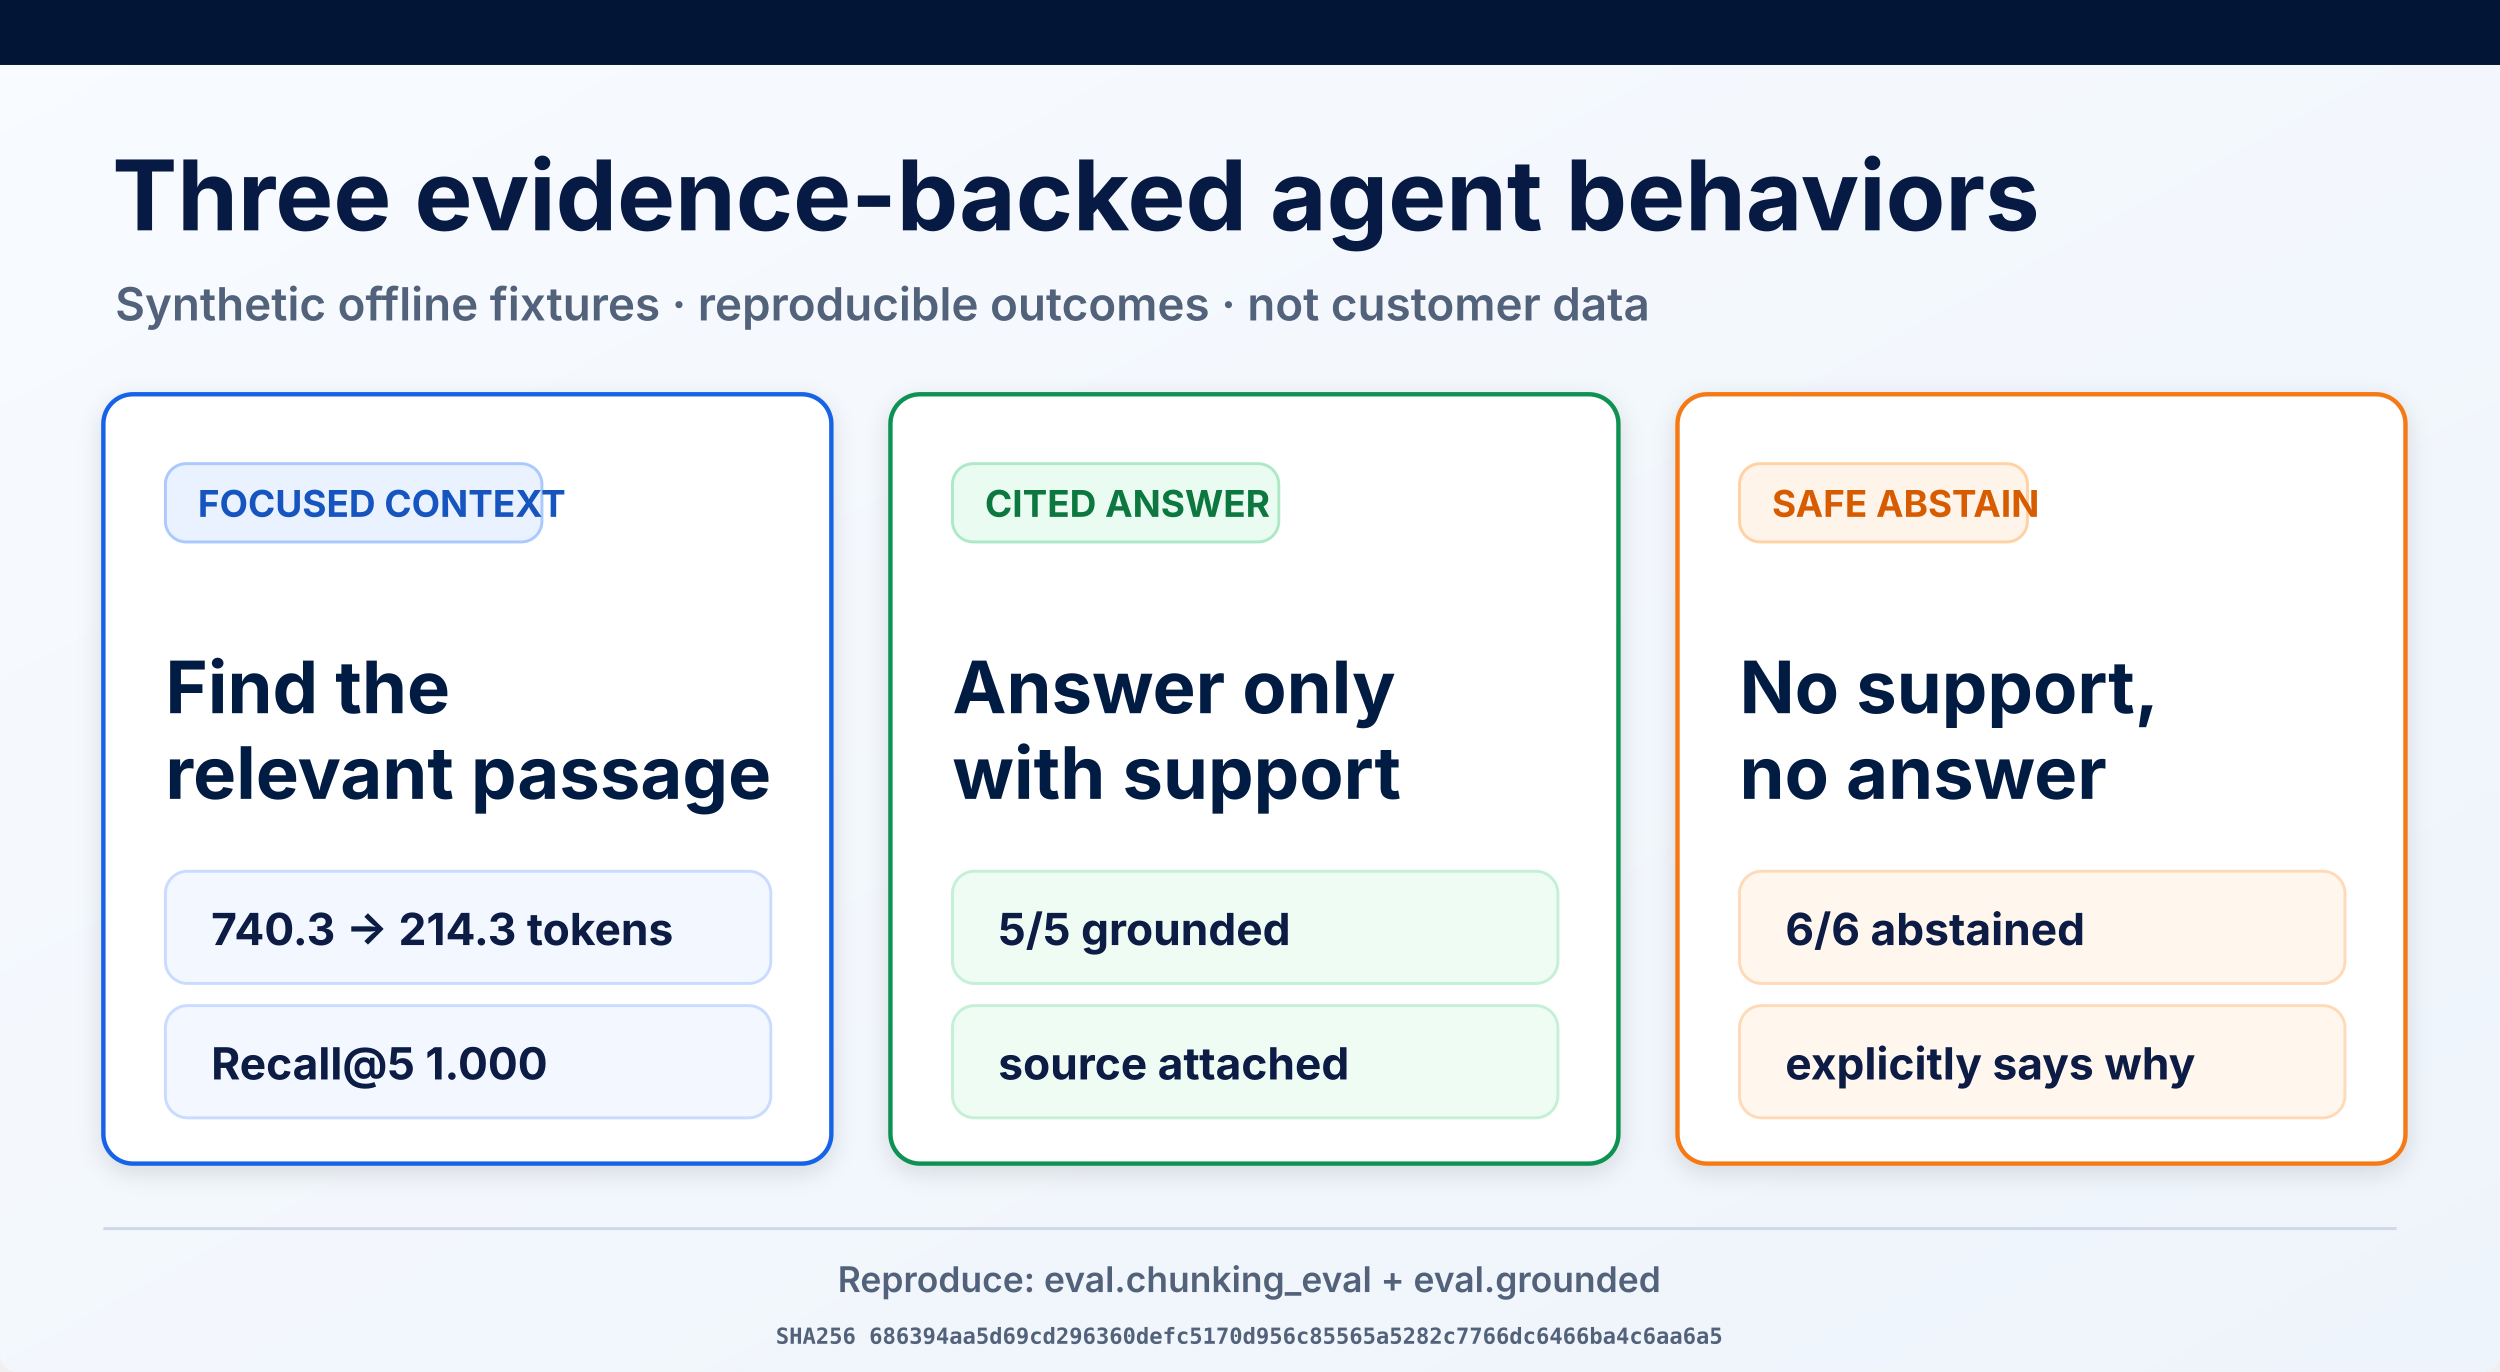
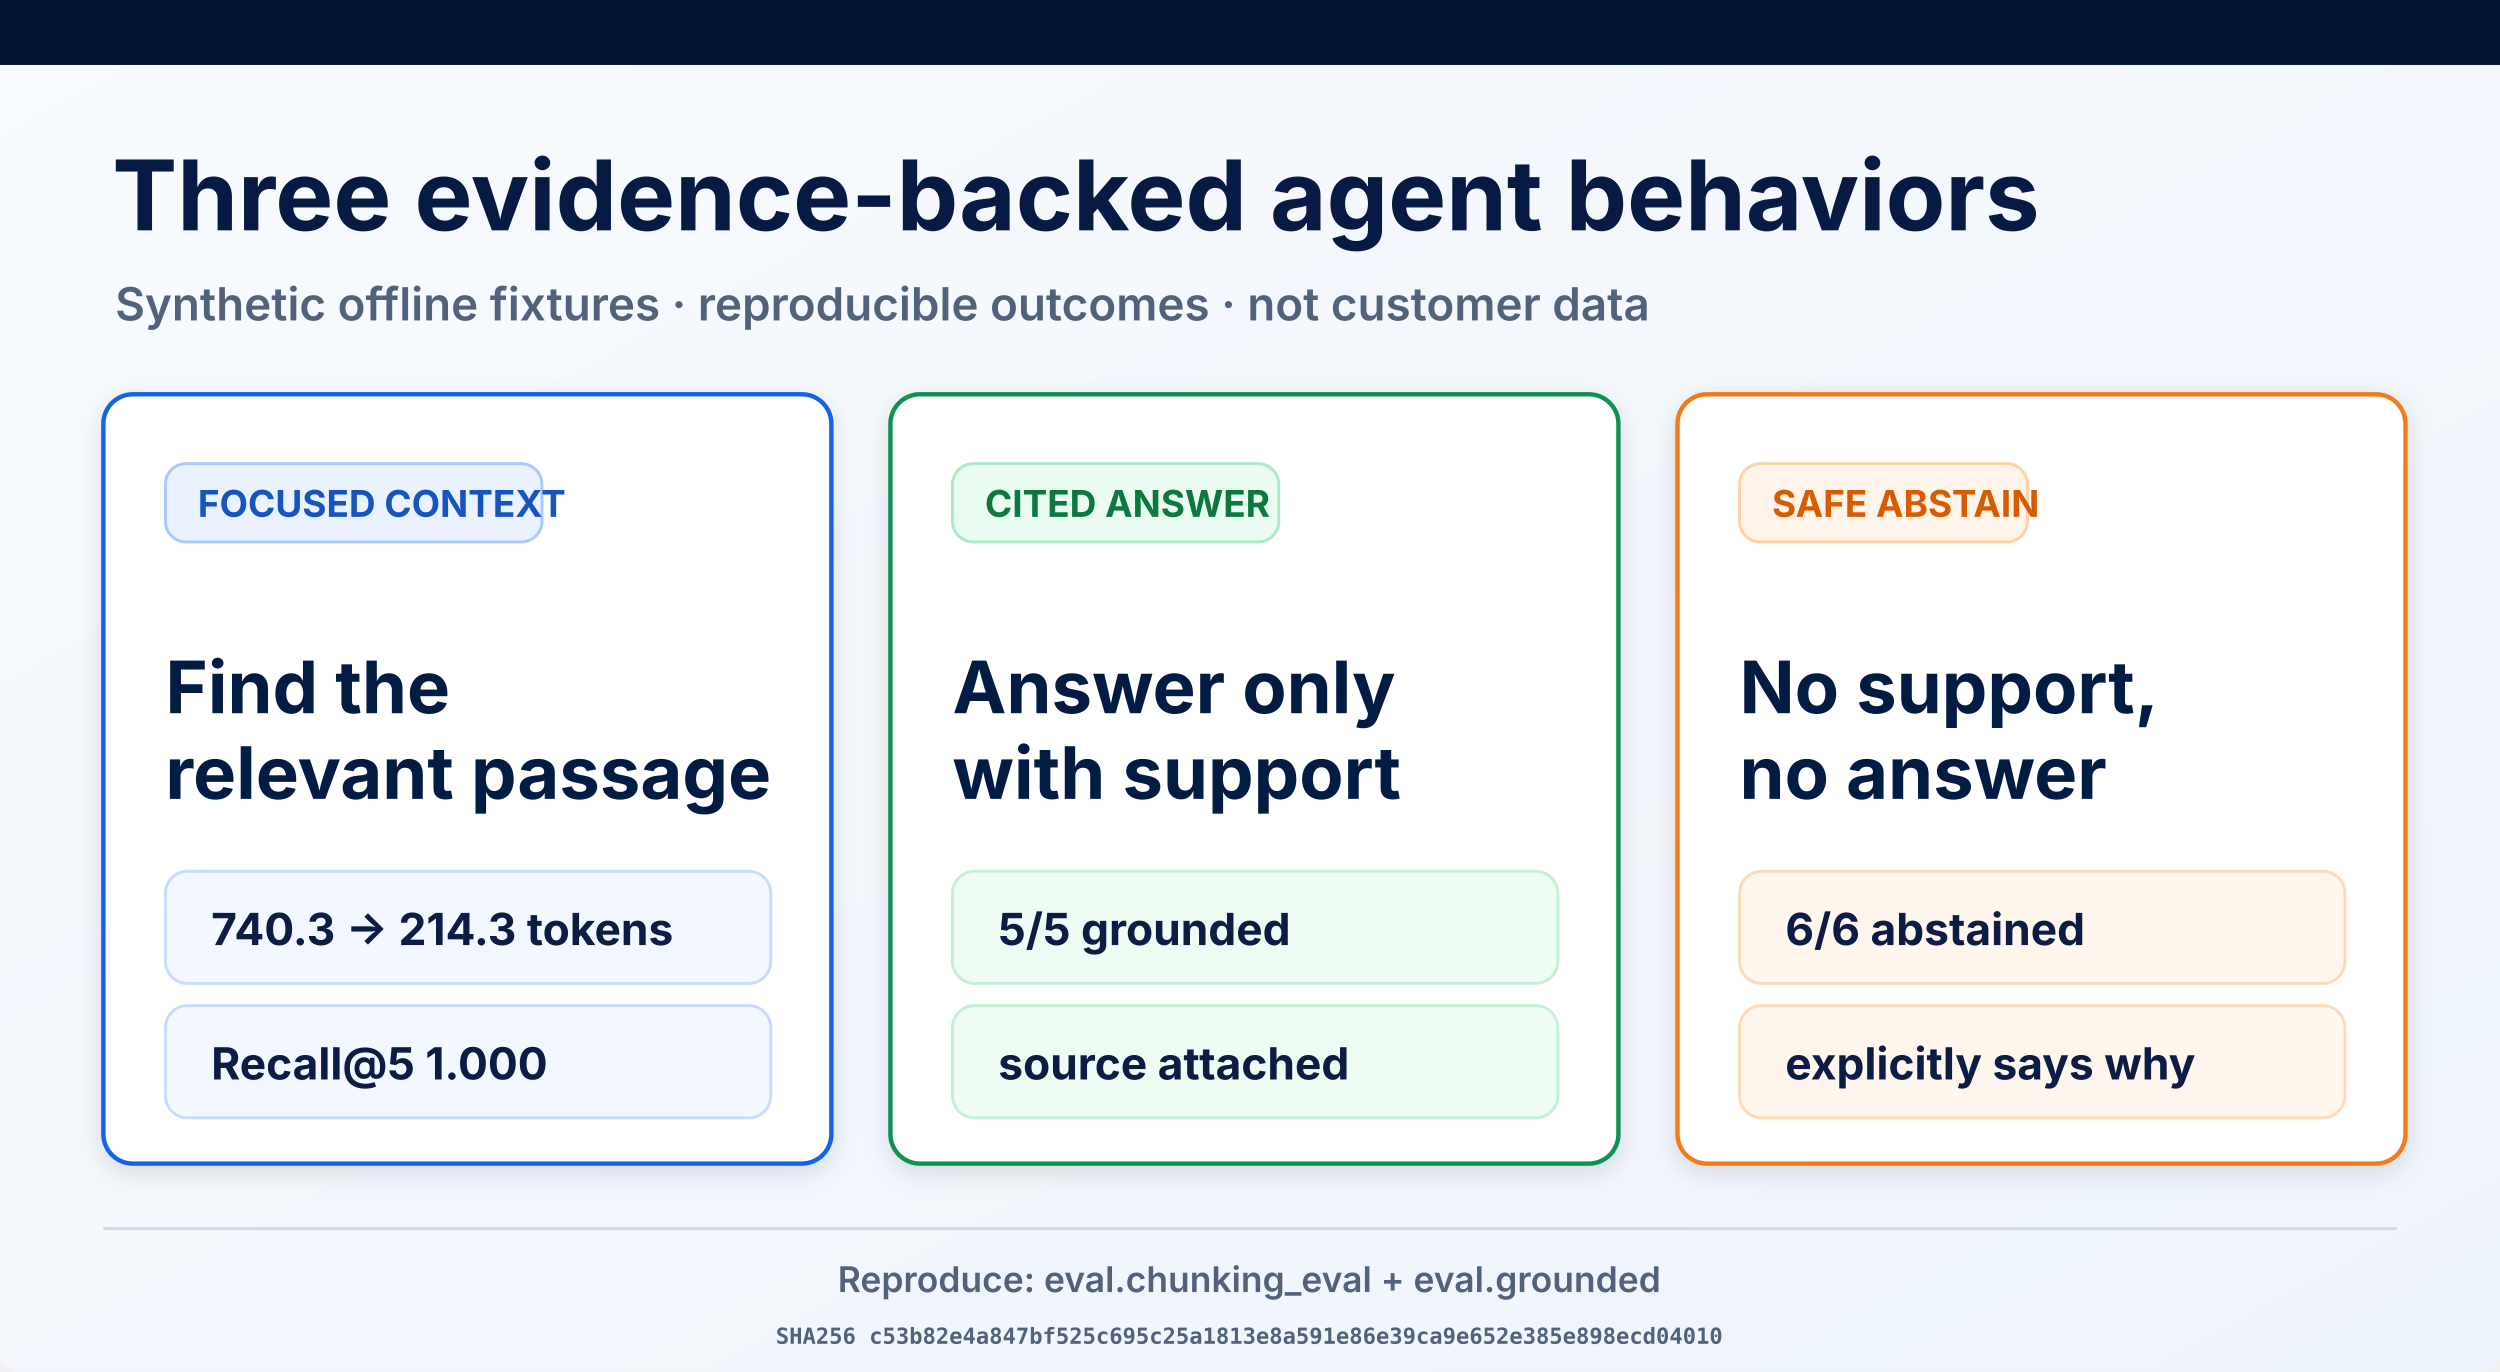
<svg xmlns="http://www.w3.org/2000/svg" width="1693" height="929" viewBox="0 0 1693 929" role="img" aria-labelledby="title desc">
  <defs>
    <linearGradient id="page" x1="0" y1="0" x2="1" y2="1">
      <stop offset="0" stop-color="#f8fbff" />
      <stop offset="1" stop-color="#eef4fb" />
    </linearGradient>
    <filter id="shadow" x="-10%" y="-10%" width="120%" height="130%">
      <feDropShadow dx="0" dy="5" stdDeviation="8" flood-opacity=".12" />
    </filter>
  </defs>
  <rect width="1693" height="929" rx="12" fill="url(#page)" />
  <rect width="1693" height="44" fill="#021536" />
  <text x="76" y="156" font-family="Inter, Arial, sans-serif" font-size="66" font-weight="700" fill="#061a43">Three evidence-backed agent behaviors</text>
  <text x="78" y="217" font-family="Inter, Arial, sans-serif" font-size="31" font-weight="600" fill="#53627b">Synthetic offline fixtures · reproducible outcomes · not customer data</text>
  <g filter="url(#shadow)">
    <rect x="70" y="267" width="493" height="521" rx="20" fill="#fff" stroke="#1763e8" stroke-width="3" />
    <rect x="112" y="314" width="255" height="53" rx="14" fill="#eaf2ff" stroke="#a9c9ff" stroke-width="2" />
    <text x="134" y="350" font-family="Inter, Arial, sans-serif" font-size="25" font-weight="700" fill="#1554c0">FOCUSED CONTEXT</text>
    <text x="112" y="483" font-family="Inter, Arial, sans-serif" font-size="49" font-weight="700" fill="#061a43">Find the</text>
    <text x="112" y="541" font-family="Inter, Arial, sans-serif" font-size="49" font-weight="700" fill="#061a43">relevant passage</text>
    <rect x="112" y="590" width="410" height="76" rx="15" fill="#f3f7ff" stroke="#c9dcff" stroke-width="2" />
    <text x="143" y="640" font-family="Inter, Arial, sans-serif" font-size="30" font-weight="700" fill="#0a1b44">740.3 → 214.3 tokens</text>
    <rect x="112" y="681" width="410" height="76" rx="15" fill="#f3f7ff" stroke="#c9dcff" stroke-width="2" />
    <text x="143" y="731" font-family="Inter, Arial, sans-serif" font-size="30" font-weight="700" fill="#0a1b44">Recall@5 1.000</text>
  </g>
  <g filter="url(#shadow)">
    <rect x="603" y="267" width="493" height="521" rx="20" fill="#fff" stroke="#109252" stroke-width="3" />
    <rect x="645" y="314" width="221" height="53" rx="14" fill="#eafbf1" stroke="#ade9c7" stroke-width="2" />
    <text x="667" y="350" font-family="Inter, Arial, sans-serif" font-size="25" font-weight="700" fill="#08773f">CITED ANSWER</text>
    <text x="645" y="483" font-family="Inter, Arial, sans-serif" font-size="49" font-weight="700" fill="#061a43">Answer only</text>
    <text x="645" y="541" font-family="Inter, Arial, sans-serif" font-size="49" font-weight="700" fill="#061a43">with support</text>
    <rect x="645" y="590" width="410" height="76" rx="15" fill="#effcf4" stroke="#c5efd6" stroke-width="2" />
    <text x="676" y="640" font-family="Inter, Arial, sans-serif" font-size="30" font-weight="700" fill="#0a1b44">5/5 grounded</text>
    <rect x="645" y="681" width="410" height="76" rx="15" fill="#effcf4" stroke="#c5efd6" stroke-width="2" />
    <text x="676" y="731" font-family="Inter, Arial, sans-serif" font-size="30" font-weight="700" fill="#0a1b44">source attached</text>
  </g>
  <g filter="url(#shadow)">
    <rect x="1136" y="267" width="493" height="521" rx="20" fill="#fff" stroke="#f57a19" stroke-width="3" />
    <rect x="1178" y="314" width="195" height="53" rx="14" fill="#fff4e9" stroke="#ffd1a4" stroke-width="2" />
    <text x="1200" y="350" font-family="Inter, Arial, sans-serif" font-size="25" font-weight="700" fill="#d75c06">SAFE ABSTAIN</text>
    <text x="1178" y="483" font-family="Inter, Arial, sans-serif" font-size="49" font-weight="700" fill="#061a43">No support,</text>
    <text x="1178" y="541" font-family="Inter, Arial, sans-serif" font-size="49" font-weight="700" fill="#061a43">no answer</text>
    <rect x="1178" y="590" width="410" height="76" rx="15" fill="#fff7ee" stroke="#ffdab9" stroke-width="2" />
    <text x="1209" y="640" font-family="Inter, Arial, sans-serif" font-size="30" font-weight="700" fill="#0a1b44">6/6 abstained</text>
    <rect x="1178" y="681" width="410" height="76" rx="15" fill="#fff7ee" stroke="#ffdab9" stroke-width="2" />
    <text x="1209" y="731" font-family="Inter, Arial, sans-serif" font-size="30" font-weight="700" fill="#0a1b44">explicitly says why</text>
  </g>
  <line x1="70" y1="832" x2="1623" y2="832" stroke="#ced8e7" stroke-width="2" />
  <text x="846" y="875" text-anchor="middle" font-family="Inter, Arial, sans-serif" font-size="24" font-weight="600" fill="#53627b">Reproduce: eval.chunking_eval + eval.grounded</text>
-   <text x="846" y="910" text-anchor="middle" font-family="ui-monospace, monospace" font-size="15" font-weight="600" fill="#53627b">SHA256 686394aa5d69cd296360defc5170d956c85565a5282c7766dc6466ba4c6aa6a5</text>
+   <text x="846" y="910" text-anchor="middle" font-family="ui-monospace, monospace" font-size="15" font-weight="600" fill="#53627b">SHA256 c53b82e4a847bf525c695c25a1813e8a591e86e39ca9e652e385e898ecd04010</text>
</svg>
